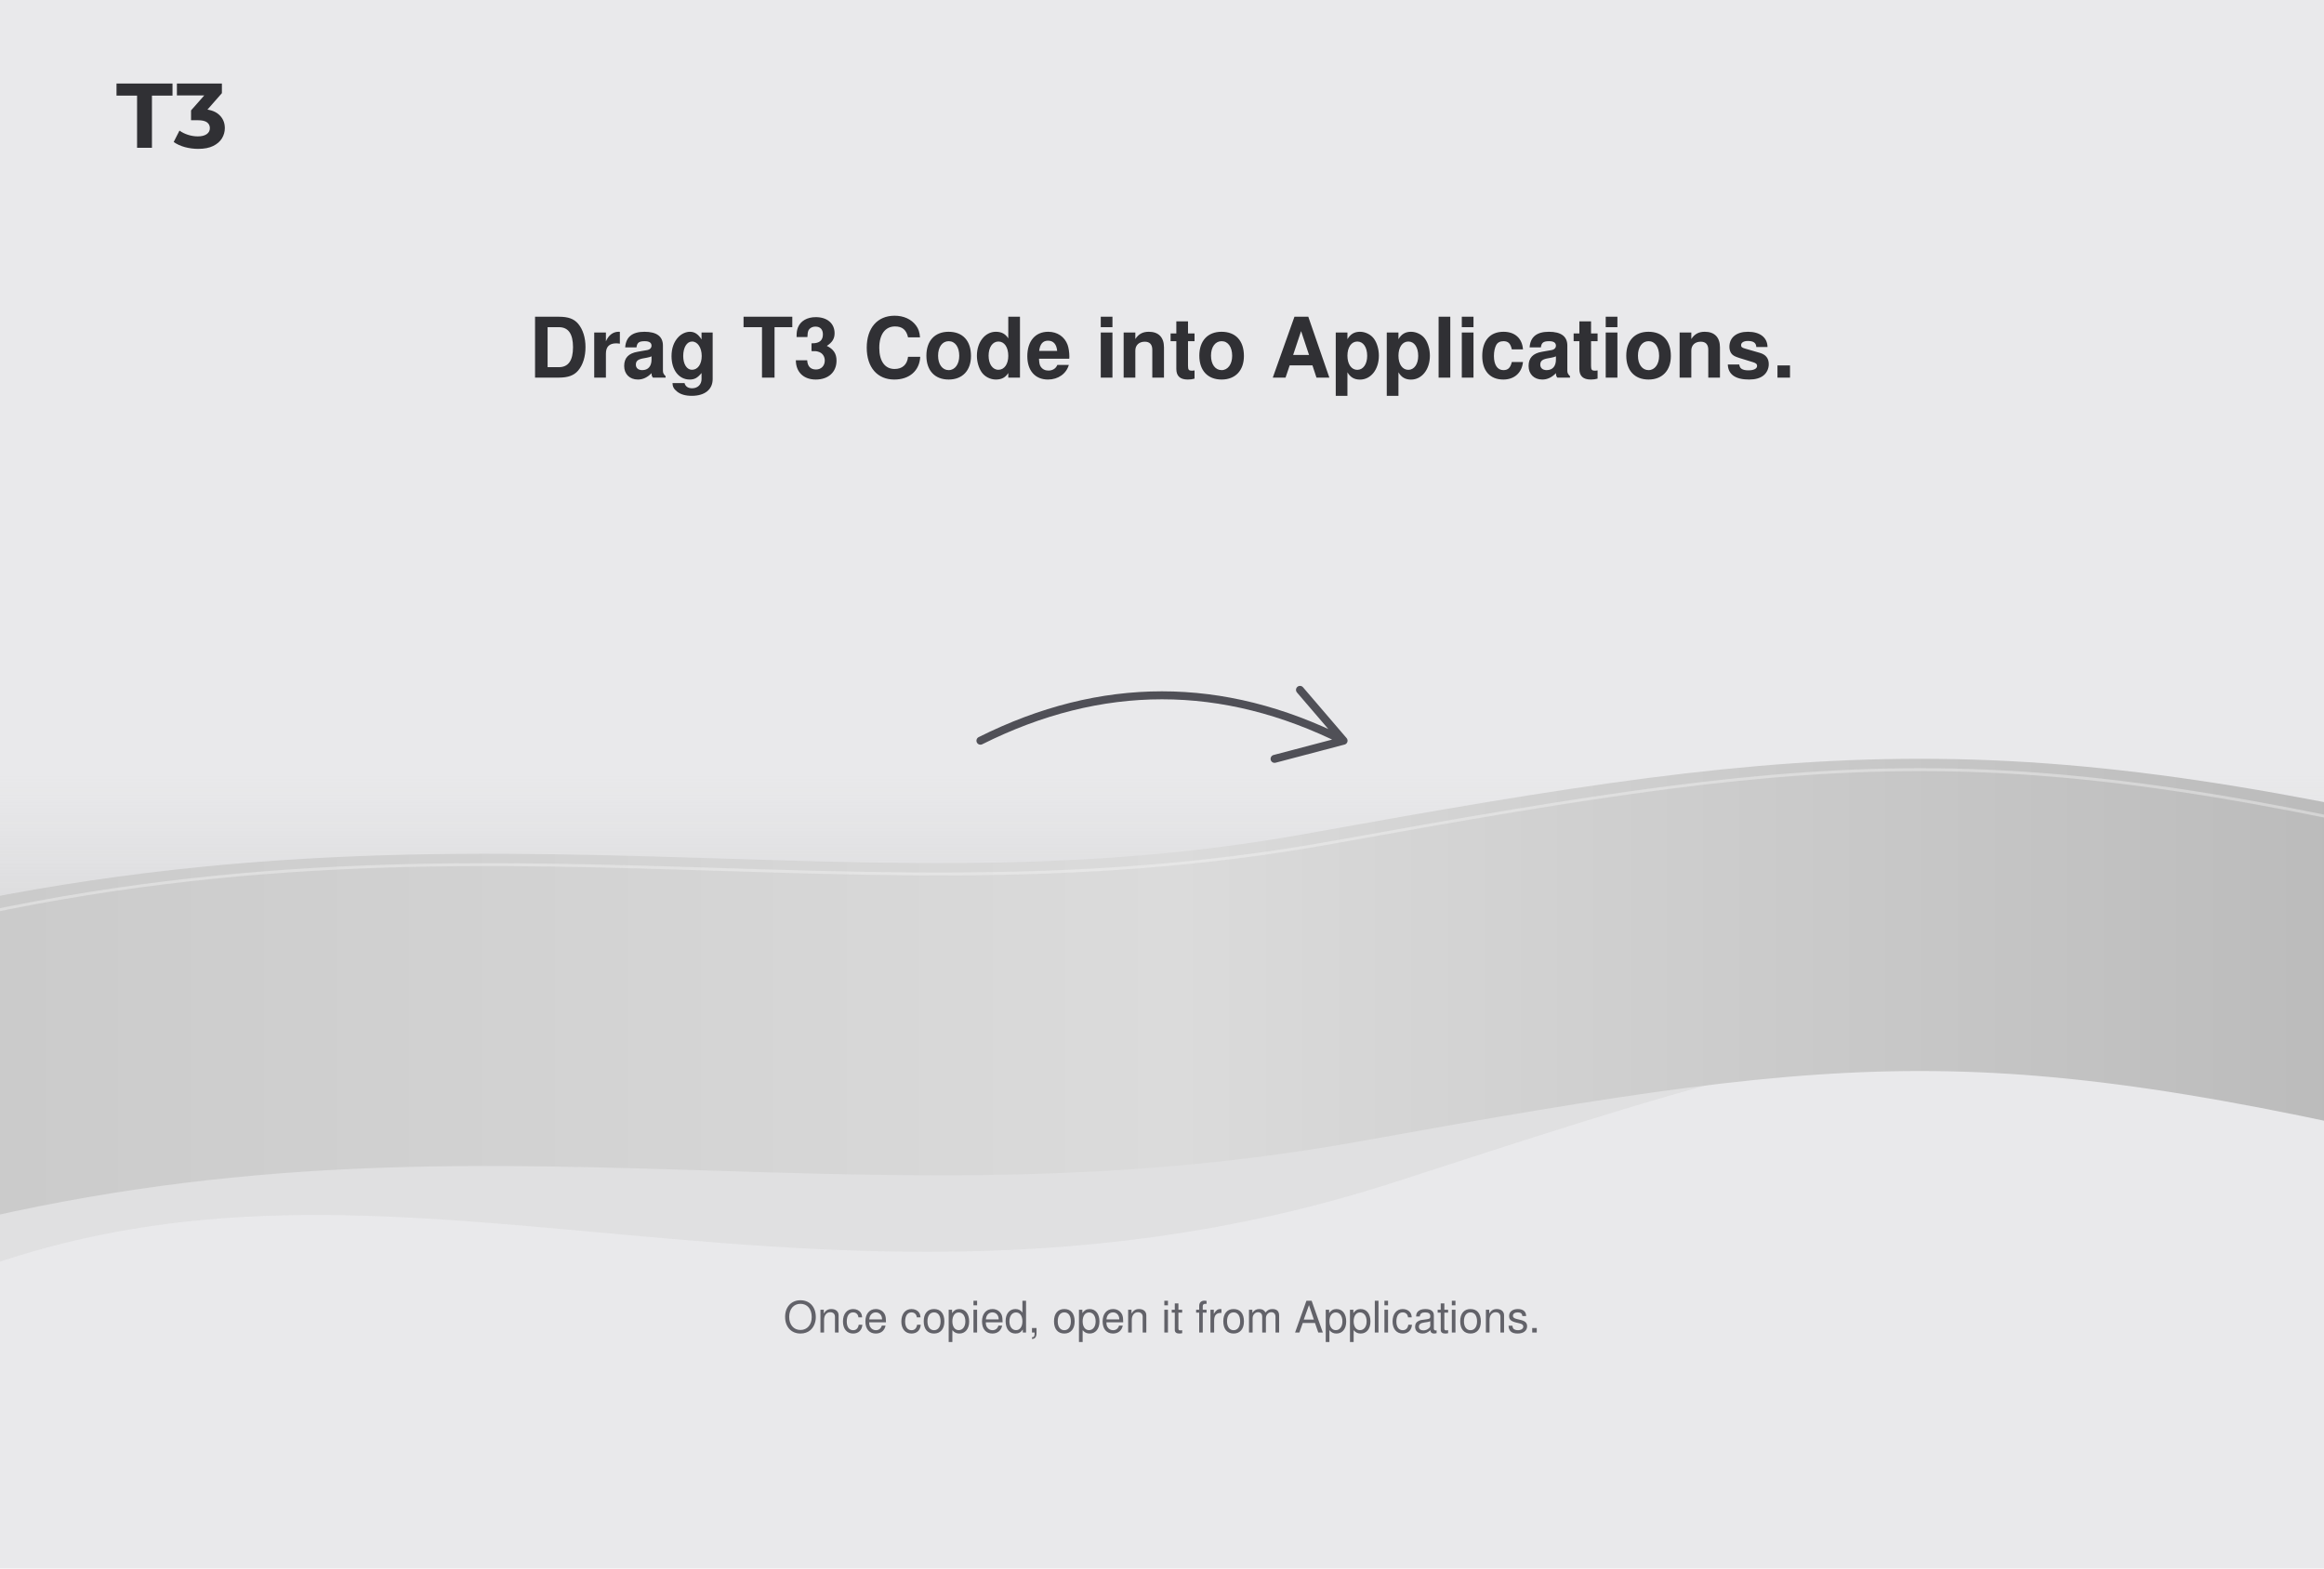
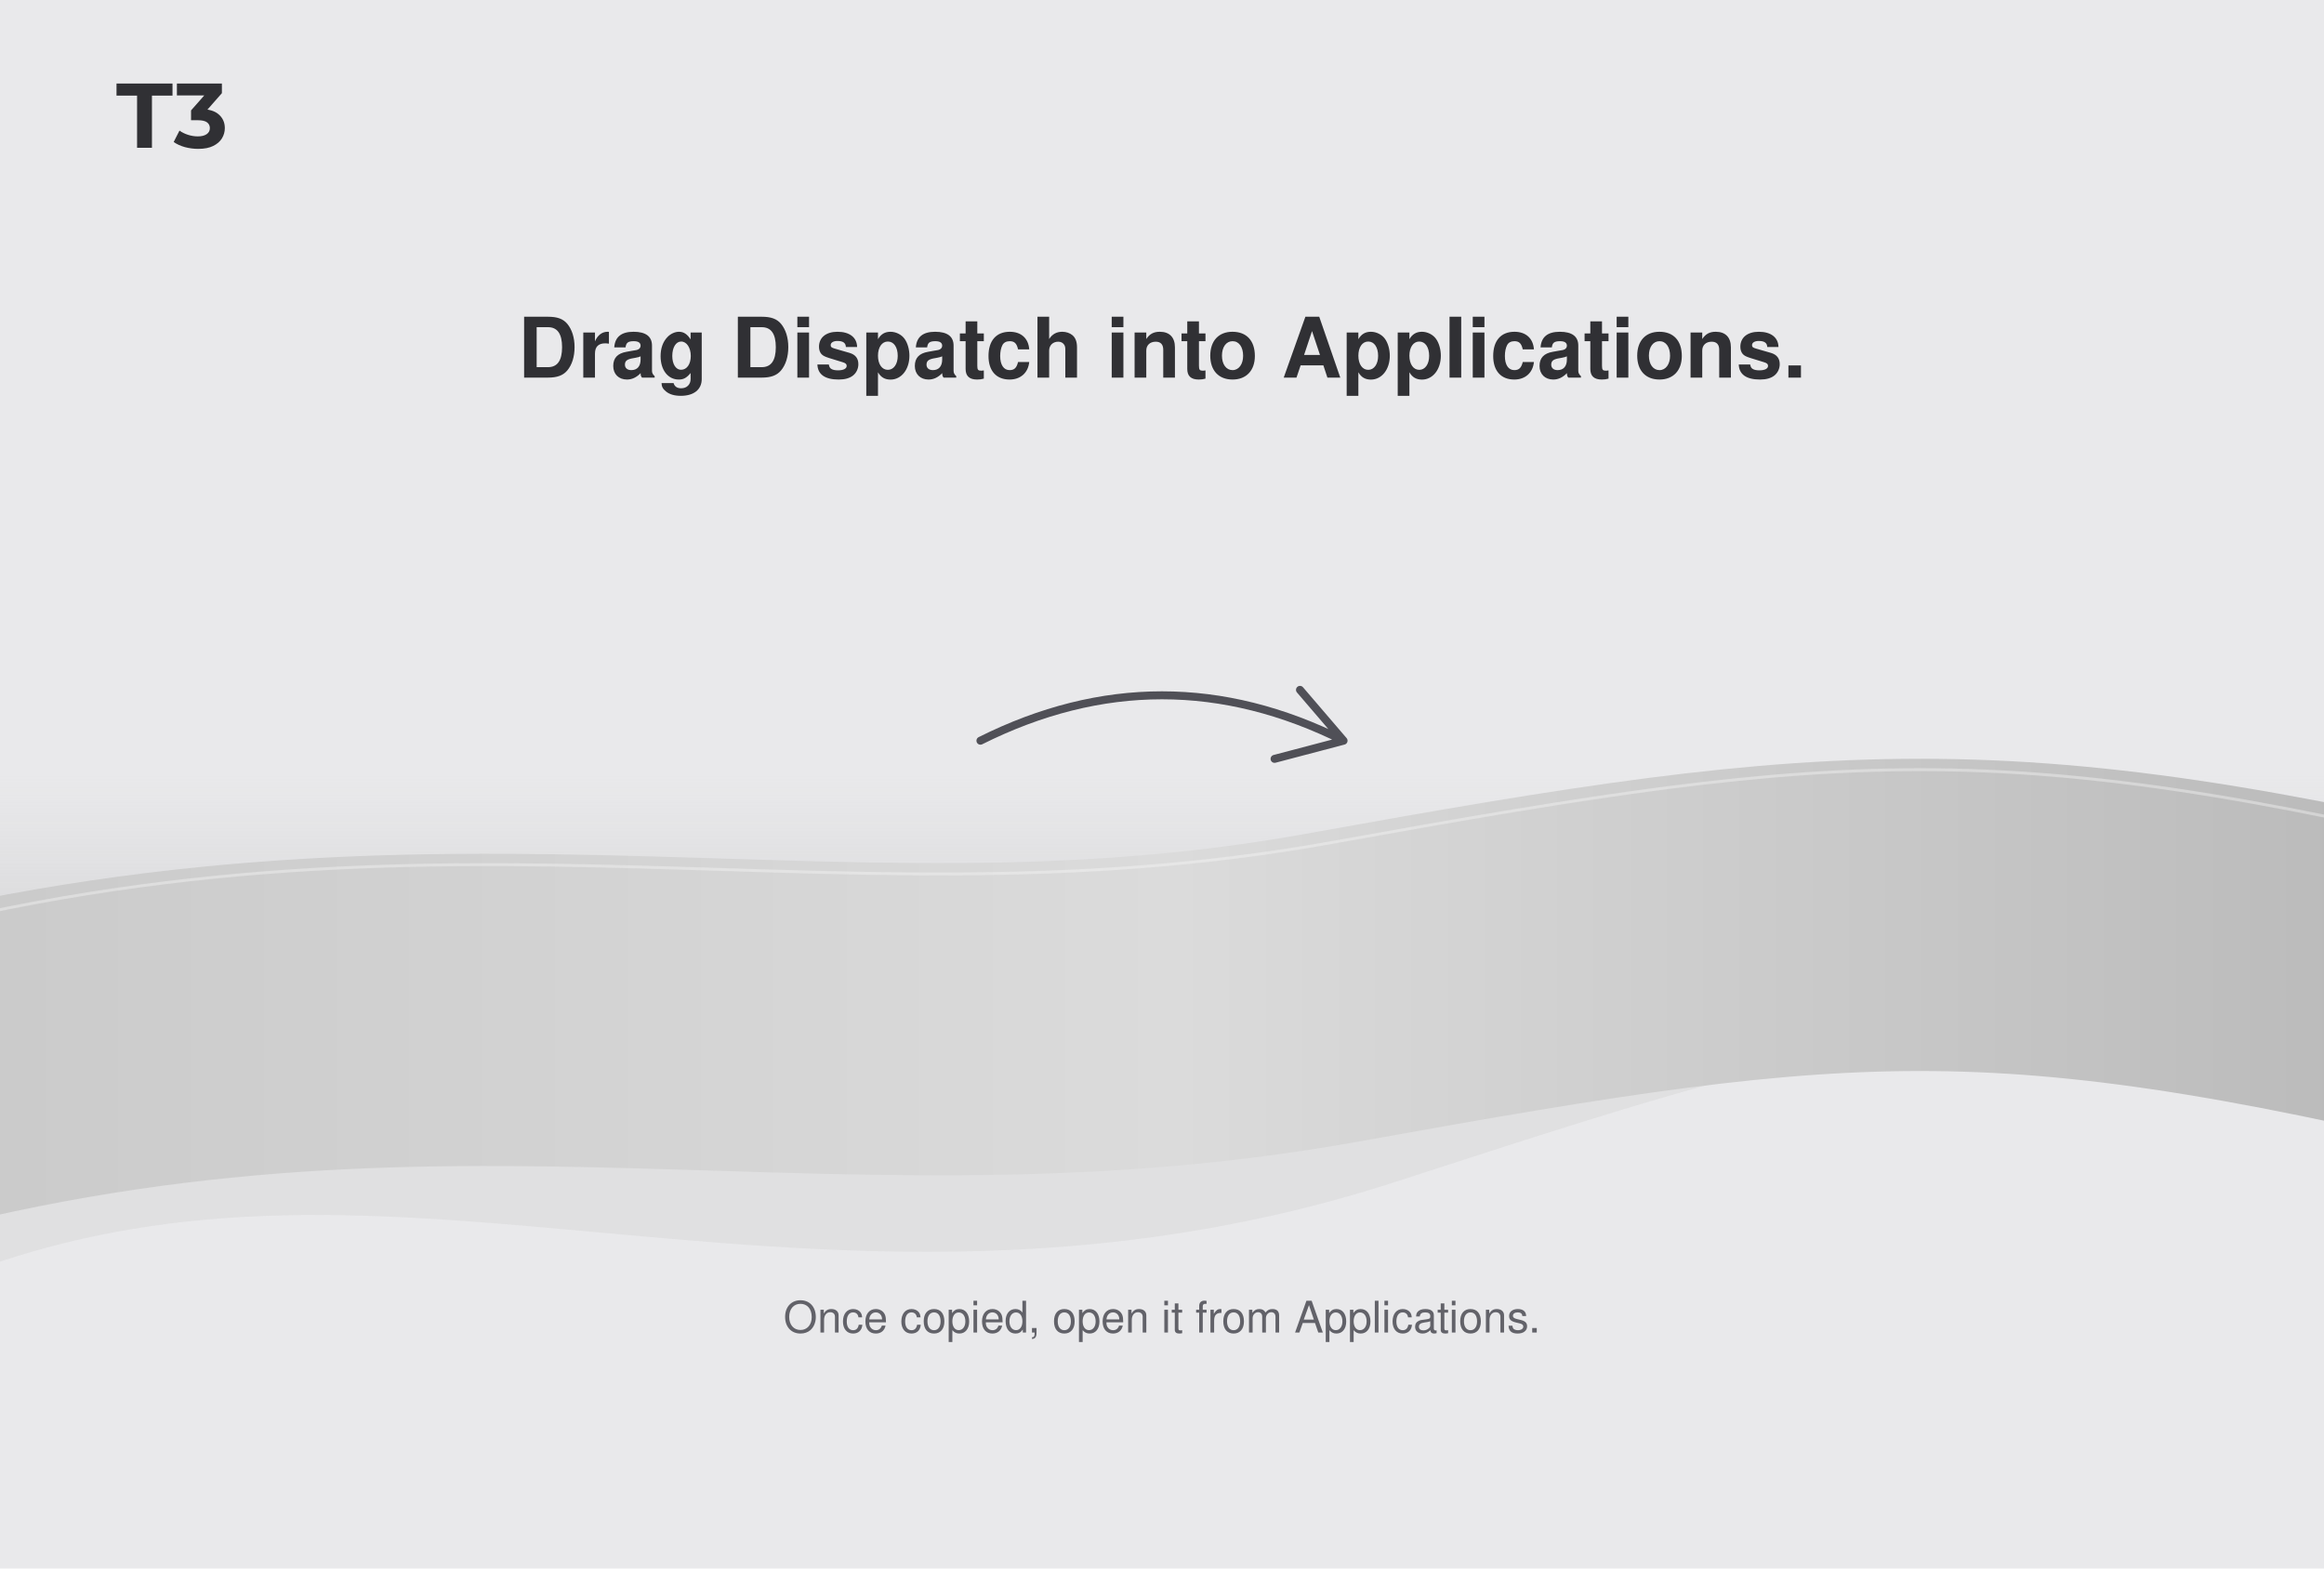
<svg xmlns="http://www.w3.org/2000/svg" width="1280" height="864" viewBox="0 0 640 432">
  <defs>
    <linearGradient id="veil" x1="0" y1="0" x2="0" y2="1">
      <stop stop-color="#B7B7B7" stop-opacity="0" />
      <stop offset=".55" stop-color="#A5A5A5" stop-opacity=".24" />
      <stop offset="1" stop-color="#D1D1D1" stop-opacity=".4" />
    </linearGradient>
    <linearGradient id="silk" x1="0" y1="0" x2="1" y2="0">
      <stop stop-color="#C8C8C8" />
      <stop offset=".5" stop-color="#DBDBDB" />
      <stop offset="1" stop-color="#B5B5B5" />
    </linearGradient>
  </defs>
  <rect width="640" height="432" fill="#E9E9EB" />
  <path d="M-60 293C95 220 214 304 362 256S559 191 707 257" stroke="url(#veil)" stroke-width="146" fill="none" opacity="1" stroke-linecap="round" stroke-linejoin="round" />
  <path d="M-60 306C113 252 223 298 367 272S553 242 707 280" stroke="url(#silk)" stroke-width="86" fill="none" opacity="1" stroke-linecap="round" stroke-linejoin="round" />
  <path d="M-60 266C113 212 223 258 367 232S553 202 707 240" stroke="#F5F5F5" stroke-width="0.8" fill="none" opacity="0.42" stroke-linecap="round" stroke-linejoin="round" />
  <svg x="32" y="23" width="30" height="18" viewBox="15.531 37 94.394 56.96" fill="#303034">
    <path d="M33.451 93V47.56H15.531V37H64.331V47.56H46.411V93H33.451ZM86.725 93.96C82.832 93.96 78.965 93.453 75.125 92.44C71.285 91.373 68.032 89.88 65.365 87.96L70.405 78.04C72.539 79.587 75.019 80.813 77.845 81.72C80.672 82.627 83.525 83.08 86.405 83.08C89.659 83.08 92.219 82.44 94.085 81.16C95.952 79.88 96.885 78.12 96.885 75.88C96.885 73.747 96.059 72.067 94.405 70.84C92.752 69.613 90.085 69 86.405 69H80.485V60.44L96.085 42.76L97.525 47.4H68.165V37H107.365V45.4L91.845 63.08L85.285 59.32H89.045C95.925 59.32 101.125 60.867 104.645 63.96C108.165 67.053 109.925 71.027 109.925 75.88C109.925 79.027 109.099 81.987 107.445 84.76C105.792 87.48 103.259 89.693 99.845 91.4C96.432 93.107 92.059 93.96 86.725 93.96Z" />
  </svg>
-   <text x="320" y="104" fill="#303034" font-family="Helvetica" font-size="23" font-weight="700" text-anchor="middle">Drag T3 Code into Applications.</text>
+   <text x="320" y="104" fill="#303034" font-family="Helvetica" font-size="23" font-weight="700" text-anchor="middle">Drag Dispatch into Applications.</text>
  <path d="M270 204Q320 179 370 204M358 190L370 204L351 209" stroke="#505057" stroke-width="2.2" fill="none" opacity="1" stroke-linecap="round" stroke-linejoin="round" />
  <text x="320" y="367" fill="#626269" font-family="Helvetica" font-size="12" font-weight="400" text-anchor="middle">Once copied, open it from Applications.</text>
</svg>
